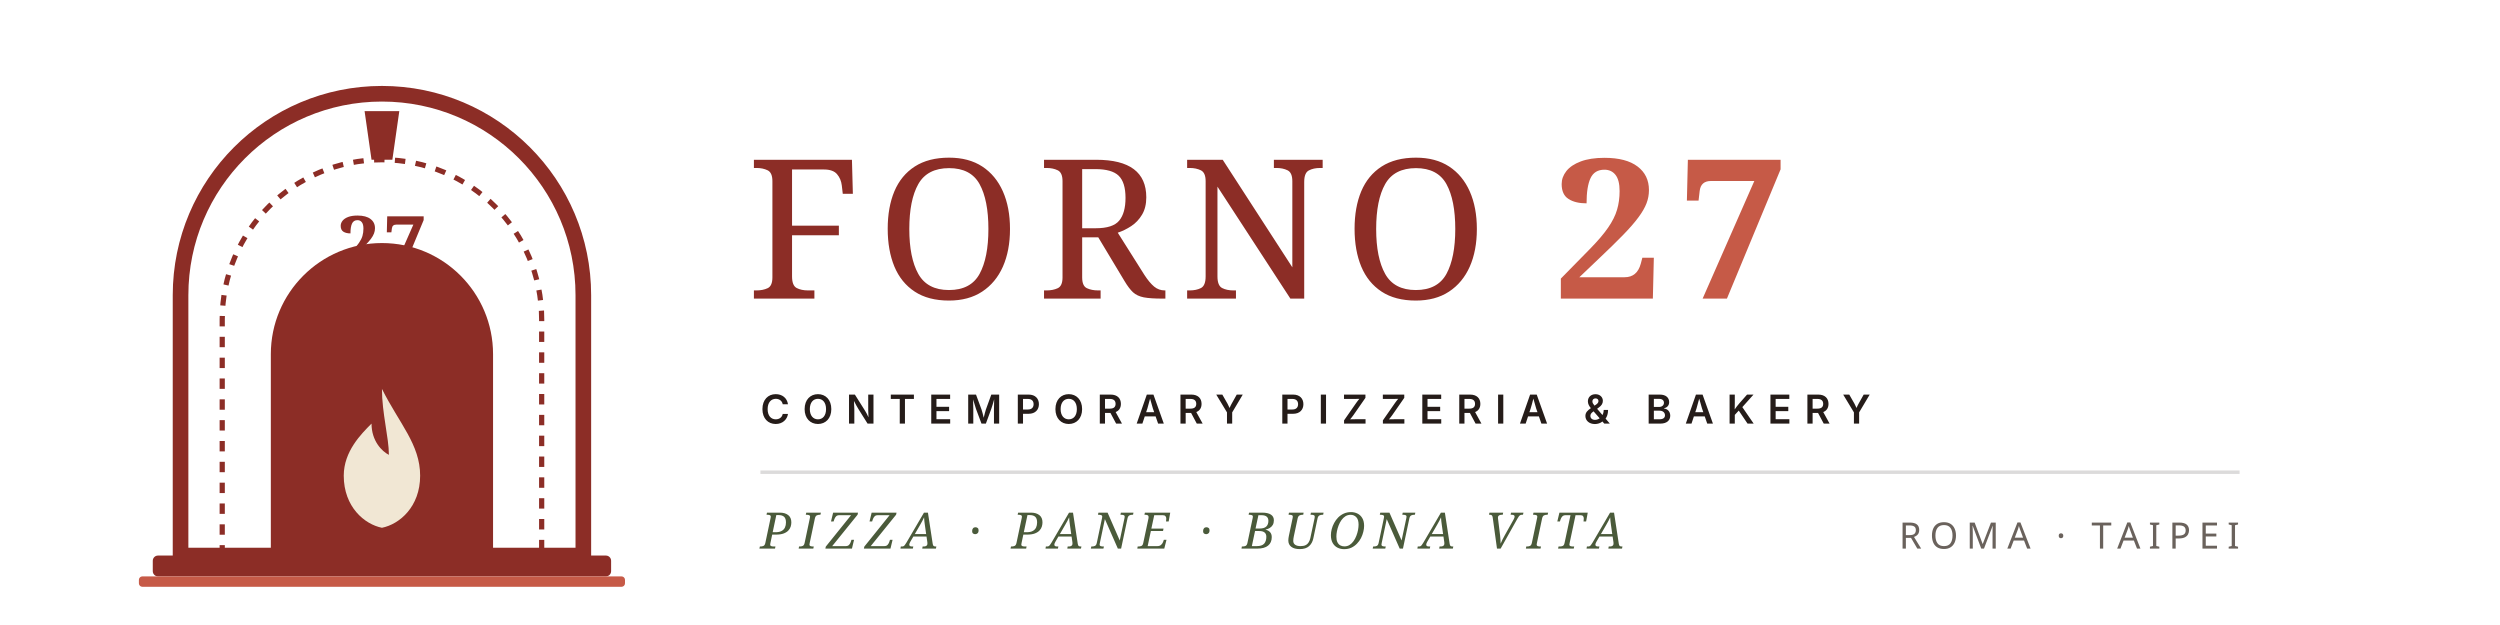
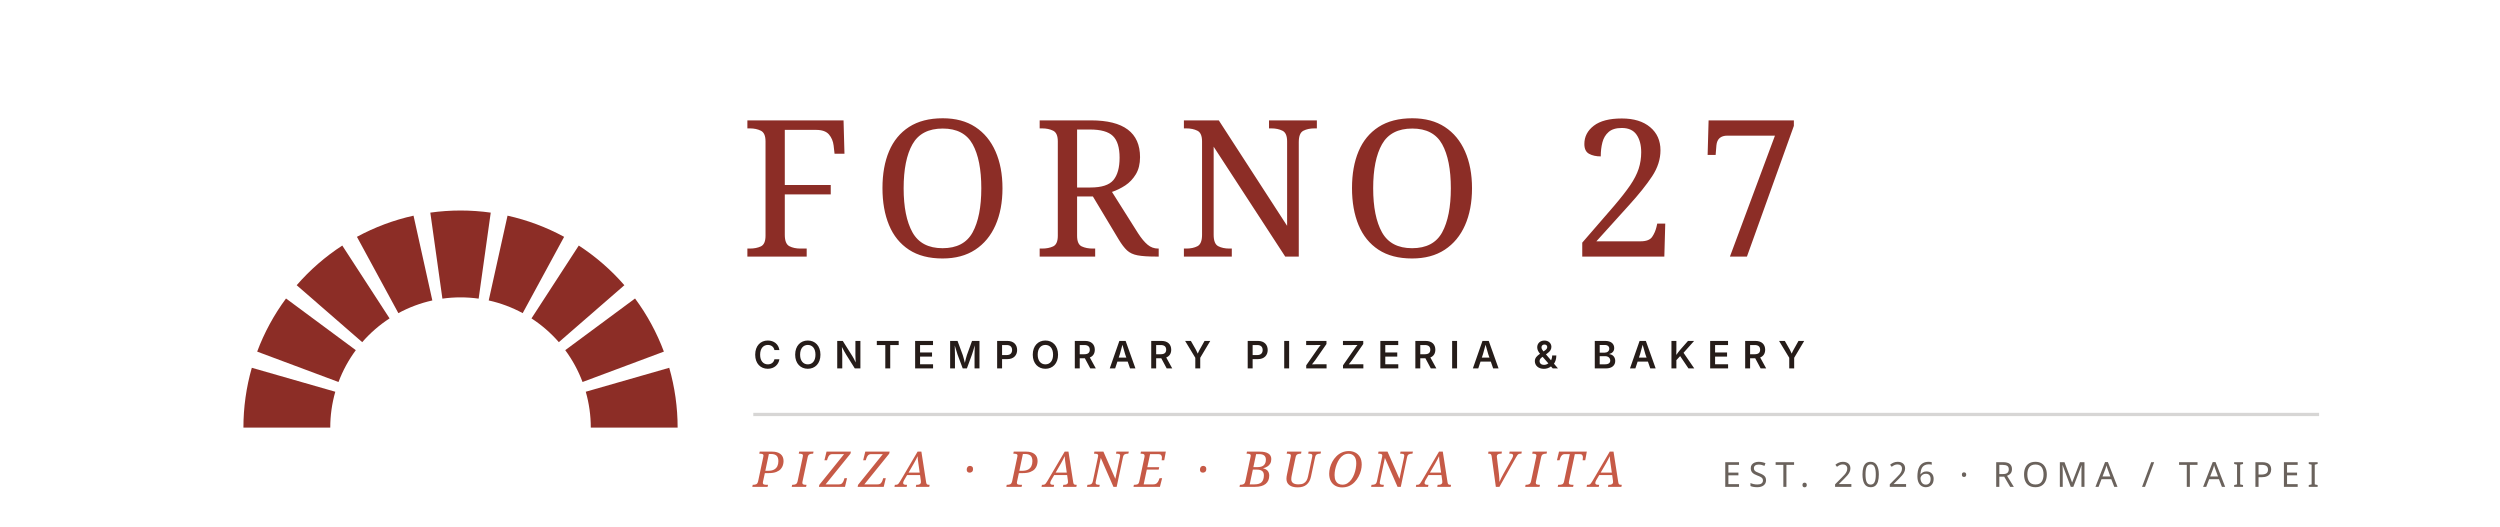
- <svg xmlns="http://www.w3.org/2000/svg" viewBox="0 0 720 180" width="100%" height="100%">
+ <svg xmlns="http://www.w3.org/2000/svg" viewBox="0 0 760 160" width="100%" height="100%">
  <defs>
    <style>
      .cls-wine { fill: #8C2D26; }
-       .cls-terracotta { fill: #C65A47; }
-       .cls-ink { fill: #251C19; }
-       .cls-cream { fill: #F1E7D4; }
-       .text-title { font-family: 'Instrument Serif', Georgia, serif; font-size: 56px; font-weight: 400; letter-spacing: 0.08em; fill: #8C2D26; }
-       .text-num { font-family: 'Instrument Serif', Georgia, serif; font-size: 56px; font-weight: 700; fill: #C65A47; }
-       .text-sub { font-family: 'Geist', -apple-system, sans-serif; font-size: 11.5px; font-weight: 600; letter-spacing: 0.32em; fill: #251C19; }
-       .text-tagline { font-family: 'Instrument Serif', Georgia, serif; font-style: italic; font-size: 14.5px; letter-spacing: 0.16em; fill: #4A5A3A; }
+       .text-title { font-family: 'Instrument Serif', Georgia, serif; font-size: 58px; font-weight: 400; letter-spacing: 0.10em; fill: #8C2D26; }
+       .text-sub { font-family: 'Geist', -apple-system, sans-serif; font-size: 11.5px; font-weight: 600; letter-spacing: 0.32em; fill: #251C19; text-transform: uppercase; }
+       .text-tagline { font-family: 'Instrument Serif', Georgia, serif; font-style: italic; font-size: 15px; letter-spacing: 0.18em; fill: #C65A47; }
    </style>
  </defs>
-   <g transform="translate(40, 20)">
-     <g transform="translate(0, 0)">
-       <path d="M 12,140 L 12,65 A 58,58 0 0,1 128,65 L 128,140 Z" fill="none" stroke="#8C2D26" stroke-width="4.5" />
-       <path d="M 24,140 L 24,72 A 46,46 0 0,1 116,72 L 116,140" fill="none" stroke="#8C2D26" stroke-width="1.5" stroke-dasharray="3,3" />
-       <polygon points="65,12 75,12 73,26 67,26" fill="#8C2D26" />
-       <path d="M 38,140 L 38,82 A 32,32 0 0,1 102,82 L 102,140 Z" fill="#8C2D26" />
-       <path d="M 70,92 C 75,102 81,108 81,117 C 81,126 75,131 70,132 C 65,131 59,126 59,117 C 59,110 64,105 67,102 C 67,107 70,110 72,111 C 72,106 70,99 70,92 Z" fill="#F1E7D4" />
-       <text x="70" y="58" text-anchor="middle" font-family="'Instrument Serif', Georgia, serif" font-size="22" font-weight="700" fill="#8C2D26" letter-spacing="0.04em">27</text>
-       <rect x="4" y="140" width="132" height="6" fill="#8C2D26" rx="1.5" />
-       <rect x="0" y="146" width="140" height="3" fill="#C65A47" rx="1" />
+   <g transform="translate(30, 20)">
+     <g transform="translate(0, 0) scale(1.1)" class="cls-wine">
+       <path d="M 40.00,100.00 A 60,60 0 0,1 42.32,83.46 L 65.39,90.08 A 36,36 0 0,0 64.00,100.00 Z" />
+       <path d="M 43.80,78.99 A 60,60 0 0,1 51.77,64.31 L 71.06,78.59 A 36,36 0 0,0 66.28,87.39 Z" />
+       <path d="M 54.72,60.64 A 60,60 0 0,1 67.32,49.68 L 80.39,69.81 A 36,36 0 0,0 72.83,76.38 Z" />
+       <path d="M 71.37,47.27 A 60,60 0 0,1 87.01,41.42 L 92.21,64.85 A 36,36 0 0,0 82.82,68.36 Z" />
+       <path d="M 91.65,40.58 A 60,60 0 0,1 108.35,40.58 L 105.01,64.35 A 36,36 0 0,0 94.99,64.35 Z" />
+       <path d="M 112.99,41.42 A 60,60 0 0,1 128.63,47.27 L 117.18,68.36 A 36,36 0 0,0 107.79,64.85 Z" />
+       <path d="M 132.68,49.68 A 60,60 0 0,1 145.28,60.64 L 127.17,76.38 A 36,36 0 0,0 119.61,69.81 Z" />
+       <path d="M 148.23,64.31 A 60,60 0 0,1 156.20,78.99 L 133.72,87.39 A 36,36 0 0,0 128.94,78.59 Z" />
+       <path d="M 157.68,83.46 A 60,60 0 0,1 160.00,100.00 L 136.00,100.00 A 36,36 0 0,0 134.61,90.08 Z" />
    </g>
-     <g transform="translate(175, 42)">
-       <text x="0" y="24" class="text-title">FORNO <tspan class="text-num">27</tspan>
-       </text>
-       <text x="4" y="60" class="text-sub">CONTEMPORARY PIZZERIA &amp; BAKERY</text>
-       <line x1="4" y1="74" x2="430" y2="74" stroke="#251C19" stroke-opacity="0.16" stroke-width="1" />
-       <text x="4" y="96" class="text-tagline">PIZZA · PANE · BUONA VITA</text>
-       <text x="430" y="96" text-anchor="end" font-family="'Geist', sans-serif" font-size="10.5" letter-spacing="0.22em" fill="#6A625C">ROMA · TAIPEI</text>
+     <g transform="translate(195, 34)">
+       <text x="0" y="24" class="text-title">FORNO 27</text>
+       <text x="4" y="58" class="text-sub">CONTEMPORARY PIZZERIA &amp; BAKERY</text>
+       <line x1="4" y1="72" x2="480" y2="72" stroke="#251C19" stroke-opacity="0.18" stroke-width="1" />
+       <text x="4" y="94" class="text-tagline">PIZZA · PANE · BUONA VITA</text>
+       <text x="480" y="94" text-anchor="end" font-family="'Geist', sans-serif" font-size="10.5" letter-spacing="0.22em" fill="#6A625C">EST. 2026 · ROMA / TAIPEI</text>
    </g>
  </g>
</svg>
